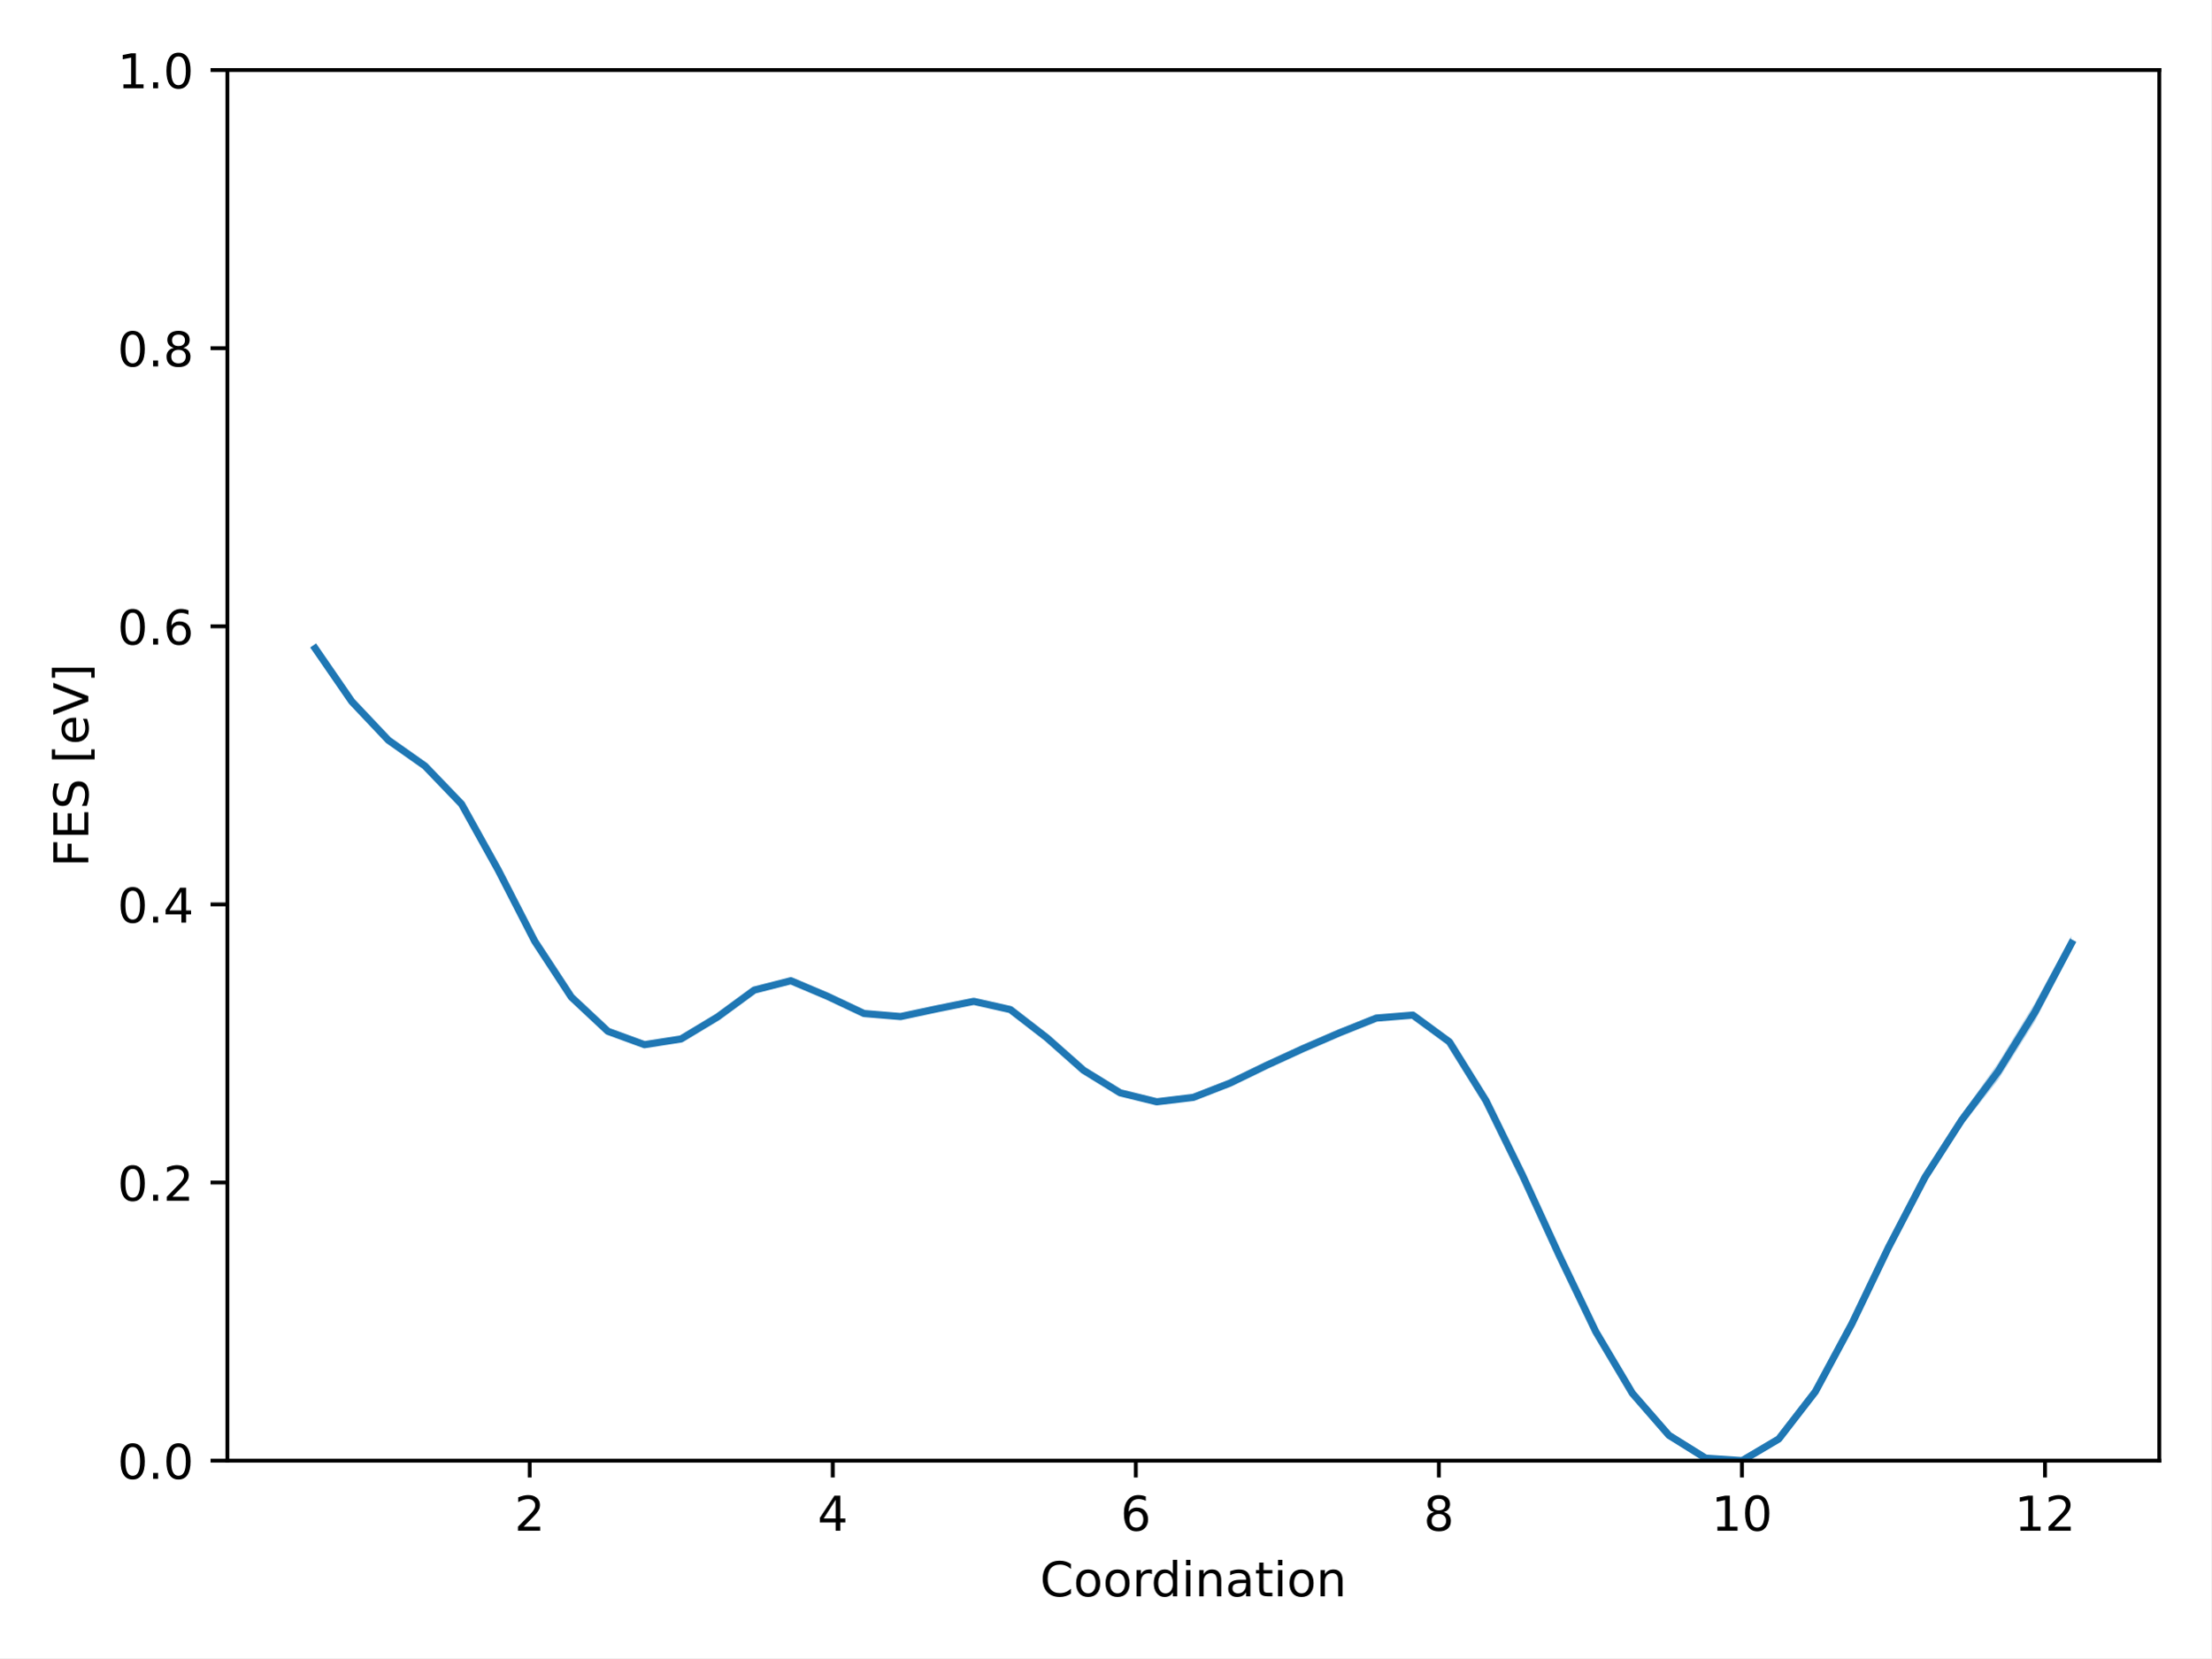
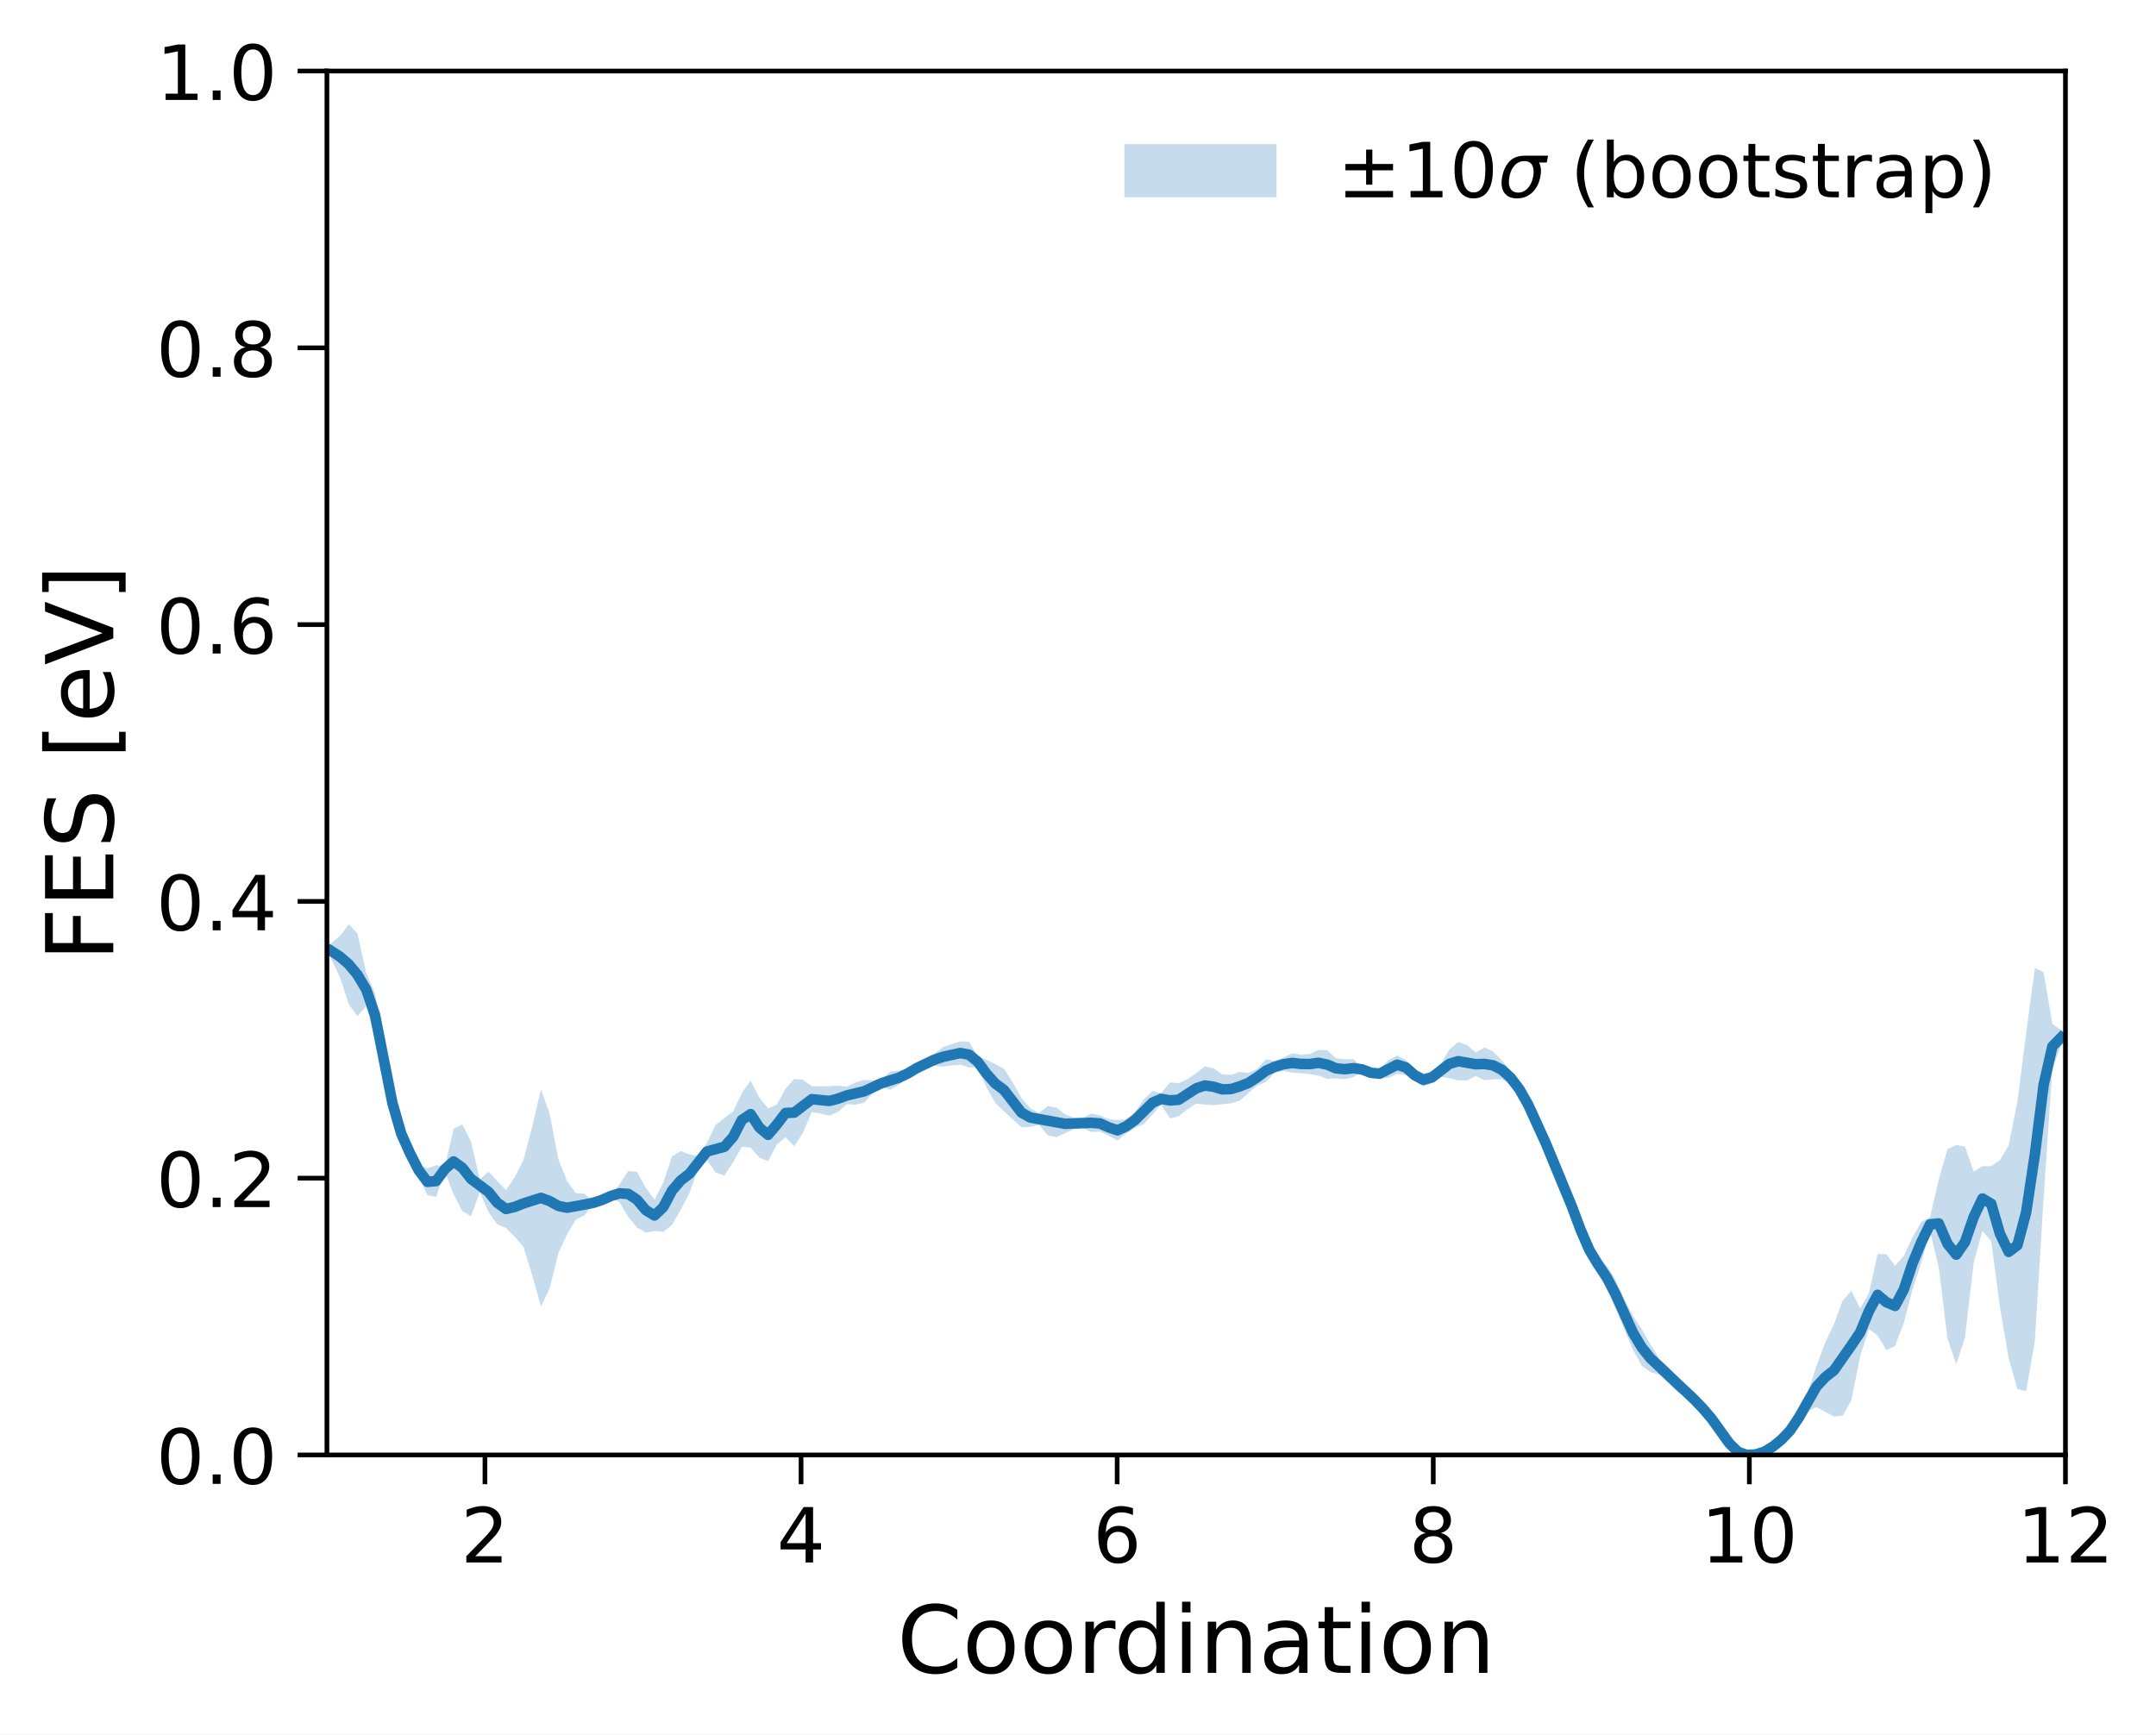
- <svg xmlns="http://www.w3.org/2000/svg" xmlns:xlink="http://www.w3.org/1999/xlink" width="460.8pt" height="345.6pt" viewBox="0 0 460.8 345.6" version="1.1">
+ <svg xmlns="http://www.w3.org/2000/svg" xmlns:xlink="http://www.w3.org/1999/xlink" width="368.4pt" height="296.4pt" viewBox="0 0 368.4 296.4" version="1.1">
  <defs>
    <style type="text/css">*{stroke-linejoin: round; stroke-linecap: butt}</style>
  </defs>
  <g id="figure_1">
    <g id="patch_1">
-       <path d="M 0 345.6  L 460.8 345.6  L 460.8 0  L 0 0  z " style="fill: #ffffff" />
+       <path d="M 0 296.4  L 368.4 296.4  L 368.4 0  L 0 0  z " style="fill: #ffffff" />
    </g>
    <g id="axes_1">
      <g id="patch_2">
-         <path d="M 47.381 304.444  L 450 304.444  L 450 14.599  L 47.381 14.599  z " style="fill: #ffffff" />
+         <path d="M 55.859 248.633  L 352.928 248.633  L 352.928 12.139  L 55.859 12.139  z " style="fill: #ffffff" />
      </g>
      <g id="FillBetweenPolyCollection_1">
-         <path d="M 65.682 134.068  L 65.682 136.22  L 73.307 147.079  L 80.933 154.886  L 88.558 160.089  L 96.184 167.913  L 103.809 181.732  L 111.434 196.638  L 119.06 208.227  L 126.685 215.399  L 134.31 218.254  L 141.936 217.045  L 149.561 212.365  L 157.186 206.709  L 164.812 204.706  L 172.437 208.009  L 180.062 211.712  L 187.688 212.311  L 195.313 210.589  L 202.938 209.018  L 210.564 210.755  L 218.189 216.746  L 225.815 223.575  L 233.44 228.199  L 241.065 229.954  L 248.691 229.034  L 256.316 226.16  L 263.941 222.504  L 271.567 218.99  L 279.192 215.675  L 286.817 212.618  L 294.443 211.924  L 302.068 217.537  L 309.693 229.804  L 317.319 245.341  L 324.944 261.964  L 332.57 277.873  L 340.195 290.69  L 347.82 299.364  L 355.446 304.014  L 363.071 304.619  L 370.696 300.165  L 378.322 290.328  L 385.947 276.237  L 393.572 260.591  L 401.198 246.244  L 408.823 234.698  L 416.448 225.059  L 424.074 212.907  L 431.699 198.166  L 431.699 195.079  L 431.699 195.079  L 424.074 209.036  L 416.448 221.491  L 408.823 232.213  L 401.198 244.448  L 393.572 259.39  L 385.947 275.547  L 378.322 289.81  L 370.696 299.69  L 363.071 304.268  L 355.446 303.841  L 347.82 298.968  L 340.195 290.129  L 332.57 277.256  L 324.944 261.323  L 317.319 244.668  L 309.693 229.058  L 302.068 216.8  L 294.443 211.238  L 286.817 211.793  L 279.192 214.836  L 271.567 218.124  L 263.941 221.615  L 256.316 225.363  L 248.691 228.432  L 241.065 229.347  L 233.44 227.352  L 225.815 222.59  L 218.189 215.906  L 210.564 210.1  L 202.938 208.41  L 195.313 209.922  L 187.688 211.454  L 180.062 210.783  L 172.437 207.29  L 164.812 204.133  L 157.186 206.022  L 149.561 211.544  L 141.936 216.059  L 134.31 217.237  L 126.685 214.508  L 119.06 207.405  L 111.434 195.702  L 103.809 180.889  L 96.184 167.267  L 88.558 159.213  L 80.933 153.669  L 73.307 145.342  L 65.682 134.068  z " clip-path="url(#p31da5c15f0)" style="fill: #1f77b4; fill-opacity: 0.3" />
+         <path d="M 56.605 161.16  L 56.605 163.879  L 58.098 167.036  L 59.591 171.615  L 61.084 173.647  L 62.577 171.932  L 64.07 177.165  L 65.562 184.141  L 67.055 190.809  L 68.548 195.532  L 70.041 198.285  L 71.534 201.025  L 73.026 204.243  L 74.519 204.565  L 76.012 200.207  L 77.505 204.069  L 78.998 206.969  L 80.49 207.832  L 81.983 203.715  L 83.476 207.138  L 84.969 209.23  L 86.462 209.843  L 87.954 211.341  L 89.447 213.088  L 90.94 217.911  L 92.433 223.255  L 93.926 220.156  L 95.419 214.084  L 96.911 210.913  L 98.404 208.404  L 99.897 207.682  L 101.39 205.701  L 102.883 205.544  L 104.375 204.53  L 105.868 205.469  L 107.361 207.973  L 108.854 209.763  L 110.347 210.632  L 111.839 210.381  L 113.332 210.512  L 114.825 209.318  L 116.318 206.742  L 117.811 203.863  L 119.303 199.717  L 120.796 198.241  L 122.289 200.391  L 123.782 200.891  L 125.275 198.581  L 126.768 195.981  L 128.26 196.107  L 129.753 197.819  L 131.246 198.41  L 132.739 195.571  L 134.232 194.362  L 135.724 195.873  L 137.217 193.549  L 138.71 190.054  L 140.203 190.287  L 141.696 190.654  L 143.188 189.984  L 144.681 188.686  L 146.174 188.777  L 147.667 188.432  L 149.16 186.829  L 150.653 185.794  L 152.145 186.218  L 153.638 185.364  L 155.131 184.113  L 156.624 182.909  L 158.117 182.036  L 159.609 182.122  L 161.102 182.264  L 162.595 182.057  L 164.088 181.942  L 165.581 182.41  L 167.073 182.409  L 168.566 185.833  L 170.059 188.458  L 171.552 189.898  L 173.045 191.278  L 174.537 192.644  L 176.03 192.571  L 177.523 192.223  L 179.016 194.005  L 180.509 194.331  L 182.002 193.641  L 183.494 192.954  L 184.987 192.74  L 186.48 193.464  L 187.973 193.364  L 189.466 194.096  L 190.958 194.899  L 192.451 193.678  L 193.944 192.752  L 195.437 192.101  L 196.93 190.457  L 198.422 188.761  L 199.915 191.132  L 201.408 190.74  L 202.901 189.555  L 204.394 188.586  L 205.886 188.754  L 207.379 188.86  L 208.872 188.692  L 210.365 188.538  L 211.858 188.088  L 213.351 186.754  L 214.843 185.518  L 216.336 184.901  L 217.829 183.285  L 219.322 183.012  L 220.815 183.296  L 222.307 183.395  L 223.8 183.553  L 225.293 183.809  L 226.786 184.362  L 228.279 184.278  L 229.771 184.422  L 231.264 184.06  L 232.757 183.103  L 234.25 183.416  L 235.743 184.263  L 237.235 184.192  L 238.728 183.518  L 240.221 183.703  L 241.714 184.606  L 243.207 185.649  L 244.7 185.084  L 246.192 184.03  L 247.685 184.238  L 249.178 184.624  L 250.671 184.632  L 252.164 183.865  L 253.656 184.612  L 255.149 184.438  L 256.642 184.415  L 258.135 185.392  L 259.628 186.358  L 261.12 189.859  L 262.613 193.992  L 264.106 197.075  L 265.599 199.733  L 267.092 203.567  L 268.584 207.106  L 270.077 210.357  L 271.57 214.287  L 273.063 217.489  L 274.556 220.292  L 276.049 223.636  L 277.541 227.156  L 279.034 230.676  L 280.527 233.392  L 282.02 234.475  L 283.513 234.914  L 285.005 236.334  L 286.498 237.769  L 287.991 238.68  L 289.484 239.844  L 290.977 241.393  L 292.469 242.853  L 293.962 245.007  L 295.455 247.688  L 296.948 248.949  L 298.441 248.66  L 299.934 248.933  L 301.426 248.444  L 302.919 248.088  L 304.412 246.786  L 305.905 244.85  L 307.398 242.615  L 308.89 241.106  L 310.383 240.478  L 311.876 241.261  L 313.369 242.069  L 314.862 241.923  L 316.354 239.242  L 317.847 231.789  L 319.34 227.125  L 320.833 228.252  L 322.326 230.731  L 323.818 230.011  L 325.311 226.076  L 326.804 220.338  L 328.297 215.741  L 329.79 210.419  L 331.283 216.606  L 332.775 228.746  L 334.268 233.143  L 335.761 228.577  L 337.254 215.699  L 338.747 210.334  L 340.239 212.104  L 341.732 223.365  L 343.225 232.142  L 344.718 237.369  L 346.211 237.742  L 347.703 229.145  L 349.196 204.661  L 350.689 182.703  L 352.182 178.605  L 352.182 176.005  L 352.182 176.005  L 350.689 174.964  L 349.196 166.131  L 347.703 165.399  L 346.211 176.608  L 344.718 188.221  L 343.225 195.713  L 341.732 198.269  L 340.239 199.282  L 338.747 199.291  L 337.254 200.205  L 335.761 195.932  L 334.268 195.662  L 332.775 196.358  L 331.283 201.537  L 329.79 208.032  L 328.297 208.801  L 326.804 211.411  L 325.311 214.623  L 323.818 216.311  L 322.326 214.344  L 320.833 214.288  L 319.34 221.015  L 317.847 223.605  L 316.354 220.566  L 314.862 222.245  L 313.369 226.279  L 311.876 229.429  L 310.383 233.437  L 308.89 238.022  L 307.398 241.787  L 305.905 244.008  L 304.412 245.241  L 302.919 246.352  L 301.426 247.767  L 299.934 248.176  L 298.441 248.599  L 296.948 247.212  L 295.455 245.522  L 293.962 244.039  L 292.469 242.025  L 290.977 239.997  L 289.484 238.426  L 287.991 236.841  L 286.498 235.106  L 285.005 233.525  L 283.513 232.116  L 282.02 229.76  L 280.527 227.118  L 279.034 224.848  L 277.541 222.024  L 276.049 218.675  L 274.556 216.324  L 273.063 214.672  L 271.57 212.901  L 270.077 209.942  L 268.584 205.188  L 267.092 201.366  L 265.599 198.054  L 264.106 193.534  L 262.613 189.894  L 261.12 187.68  L 259.628 185.919  L 258.135 182.959  L 256.642 181.232  L 255.149 179.696  L 253.656 179.011  L 252.164 179.858  L 250.671 178.561  L 249.178 178.068  L 247.685 179.329  L 246.192 181.777  L 244.7 183.115  L 243.207 183.402  L 241.714 182.849  L 240.221 181.11  L 238.728 180.362  L 237.235 181.154  L 235.743 182.687  L 234.25 183.234  L 232.757 182.396  L 231.264 181.012  L 229.771 181.002  L 228.279 180.848  L 226.786 179.499  L 225.293 179.422  L 223.8 180.106  L 222.307 180.233  L 220.815 179.982  L 219.322 180.704  L 217.829 181.319  L 216.336 181.012  L 214.843 182.637  L 213.351 183.338  L 211.858 183.183  L 210.365 183.664  L 208.872 183.623  L 207.379 182.573  L 205.886 182.231  L 204.394 183.388  L 202.901 184.413  L 201.408 185.118  L 199.915 184.959  L 198.422 186.808  L 196.93 186.417  L 195.437 187.878  L 193.944 190.03  L 192.451 191.256  L 190.958 191.419  L 189.466 191.231  L 187.973 190.607  L 186.48 190.273  L 184.987 191.034  L 183.494 190.981  L 182.002 190.453  L 180.509 189.266  L 179.016 189.018  L 177.523 190.207  L 176.03 189.364  L 174.537 187.605  L 173.045 184.965  L 171.552 182.624  L 170.059 181.847  L 168.566 181.125  L 167.073 180.493  L 165.581 178.052  L 164.088 177.963  L 162.595 178.44  L 161.102 178.937  L 159.609 180.1  L 158.117 181.508  L 156.624 182.159  L 155.131 182.742  L 153.638 182.936  L 152.145 183.088  L 150.653 184.394  L 149.16 184.665  L 147.667 184.539  L 146.174 184.968  L 144.681 185.715  L 143.188 185.515  L 141.696 185.616  L 140.203 185.625  L 138.71 185.621  L 137.217 184.534  L 135.724 184.371  L 134.232 186.029  L 132.739 188.737  L 131.246 189.439  L 129.753 187.55  L 128.26 184.676  L 126.768 186.786  L 125.275 189.96  L 123.782 191.037  L 122.289 192.235  L 120.796 195.312  L 119.303 197.52  L 117.811 197.28  L 116.318 196.693  L 114.825 197.621  L 113.332 202.072  L 111.839 205.029  L 110.347 202.967  L 108.854 200.275  L 107.361 200.073  L 105.868 202.39  L 104.375 204.242  L 102.883 204.548  L 101.39 205.386  L 99.897 203.998  L 98.404 203.885  L 96.911 201.855  L 95.419 198.085  L 93.926 190.339  L 92.433 186.147  L 90.94 192.488  L 89.447 198.215  L 87.954 201.162  L 86.462 203.359  L 84.969 201.835  L 83.476 200.216  L 81.983 201.559  L 80.49 195.093  L 78.998 192.153  L 77.505 192.888  L 76.012 199.373  L 74.519 199.1  L 73.026 199.663  L 71.534 198.916  L 70.041 195.802  L 68.548 191.85  L 67.055 186.192  L 65.562 177.438  L 64.07 169.687  L 62.577 166.257  L 61.084 159.52  L 59.591 157.96  L 58.098 159.941  L 56.605 161.16  z " clip-path="url(#p8e2d00ca66)" style="fill: #1f77b4; fill-opacity: 0.25" />
      </g>
      <g id="matplotlib.axis_1">
        <g id="xtick_1">
          <g id="line2d_1">
            <defs>
-               <path id="m19e97cad82" d="M 0 0  L 0 3.5  " style="stroke: #000000; stroke-width: 0.8" />
-             </defs>
-             <g>
-               <use xlink:href="#m19e97cad82" x="110.386" y="304.444" style="stroke: #000000; stroke-width: 0.8" />
+               <path id="me72130dfc5" d="M 0 0  L 0 5  " style="stroke: #000000; stroke-width: 0.8" />
+             </defs>
+             <g>
+               <use xlink:href="#me72130dfc5" x="82.865" y="248.633" style="stroke: #000000; stroke-width: 0.8" />
            </g>
          </g>
          <g id="text_1">
-             <g transform="translate(107.2047 319.0422) scale(0.1 -0.1)">
+             <g transform="translate(78.72973 267.0109) scale(0.13 -0.13)">
              <defs>
                <path id="DejaVuSans-32" d="M 1228 531  L 3431 531  L 3431 0  L 469 0  L 469 531  Q 828 903 1448 1529  Q 2069 2156 2228 2338  Q 2531 2678 2651 2914  Q 2772 3150 2772 3378  Q 2772 3750 2511 3984  Q 2250 4219 1831 4219  Q 1534 4219 1204 4116  Q 875 4013 500 3803  L 500 4441  Q 881 4594 1212 4672  Q 1544 4750 1819 4750  Q 2544 4750 2975 4387  Q 3406 4025 3406 3419  Q 3406 3131 3298 2873  Q 3191 2616 2906 2266  Q 2828 2175 2409 1742  Q 1991 1309 1228 531  z " transform="scale(0.015625)" />
              </defs>
              <use xlink:href="#DejaVuSans-32" />
            </g>
          </g>
        </g>
        <g id="xtick_2">
          <g id="line2d_2">
            <g>
-               <use xlink:href="#m19e97cad82" x="173.547" y="304.444" style="stroke: #000000; stroke-width: 0.8" />
+               <use xlink:href="#me72130dfc5" x="136.878" y="248.633" style="stroke: #000000; stroke-width: 0.8" />
            </g>
          </g>
          <g id="text_2">
-             <g transform="translate(170.366 319.0422) scale(0.1 -0.1)">
+             <g transform="translate(132.7423 267.0109) scale(0.13 -0.13)">
              <defs>
                <path id="DejaVuSans-34" d="M 2419 4116  L 825 1625  L 2419 1625  L 2419 4116  z M 2253 4666  L 3047 4666  L 3047 1625  L 3713 1625  L 3713 1100  L 3047 1100  L 3047 0  L 2419 0  L 2419 1100  L 313 1100  L 313 1709  L 2253 4666  z " transform="scale(0.015625)" />
              </defs>
              <use xlink:href="#DejaVuSans-34" />
            </g>
          </g>
        </g>
        <g id="xtick_3">
          <g id="line2d_3">
            <g>
-               <use xlink:href="#m19e97cad82" x="236.709" y="304.444" style="stroke: #000000; stroke-width: 0.8" />
+               <use xlink:href="#me72130dfc5" x="190.891" y="248.633" style="stroke: #000000; stroke-width: 0.8" />
            </g>
          </g>
          <g id="text_3">
-             <g transform="translate(233.5273 319.0422) scale(0.1 -0.1)">
+             <g transform="translate(186.7549 267.0109) scale(0.13 -0.13)">
              <defs>
                <path id="DejaVuSans-36" d="M 2113 2584  Q 1688 2584 1439 2293  Q 1191 2003 1191 1497  Q 1191 994 1439 701  Q 1688 409 2113 409  Q 2538 409 2786 701  Q 3034 994 3034 1497  Q 3034 2003 2786 2293  Q 2538 2584 2113 2584  z M 3366 4563  L 3366 3988  Q 3128 4100 2886 4159  Q 2644 4219 2406 4219  Q 1781 4219 1451 3797  Q 1122 3375 1075 2522  Q 1259 2794 1537 2939  Q 1816 3084 2150 3084  Q 2853 3084 3261 2657  Q 3669 2231 3669 1497  Q 3669 778 3244 343  Q 2819 -91 2113 -91  Q 1303 -91 875 529  Q 447 1150 447 2328  Q 447 3434 972 4092  Q 1497 4750 2381 4750  Q 2619 4750 2861 4703  Q 3103 4656 3366 4563  z " transform="scale(0.015625)" />
              </defs>
              <use xlink:href="#DejaVuSans-36" />
            </g>
          </g>
        </g>
        <g id="xtick_4">
          <g id="line2d_4">
            <g>
-               <use xlink:href="#m19e97cad82" x="299.87" y="304.444" style="stroke: #000000; stroke-width: 0.8" />
+               <use xlink:href="#me72130dfc5" x="244.903" y="248.633" style="stroke: #000000; stroke-width: 0.8" />
            </g>
          </g>
          <g id="text_4">
-             <g transform="translate(296.6885 319.0422) scale(0.1 -0.1)">
+             <g transform="translate(240.7675 267.0109) scale(0.13 -0.13)">
              <defs>
                <path id="DejaVuSans-38" d="M 2034 2216  Q 1584 2216 1326 1975  Q 1069 1734 1069 1313  Q 1069 891 1326 650  Q 1584 409 2034 409  Q 2484 409 2743 651  Q 3003 894 3003 1313  Q 3003 1734 2745 1975  Q 2488 2216 2034 2216  z M 1403 2484  Q 997 2584 770 2862  Q 544 3141 544 3541  Q 544 4100 942 4425  Q 1341 4750 2034 4750  Q 2731 4750 3128 4425  Q 3525 4100 3525 3541  Q 3525 3141 3298 2862  Q 3072 2584 2669 2484  Q 3125 2378 3379 2068  Q 3634 1759 3634 1313  Q 3634 634 3220 271  Q 2806 -91 2034 -91  Q 1263 -91 848 271  Q 434 634 434 1313  Q 434 1759 690 2068  Q 947 2378 1403 2484  z M 1172 3481  Q 1172 3119 1398 2916  Q 1625 2713 2034 2713  Q 2441 2713 2670 2916  Q 2900 3119 2900 3481  Q 2900 3844 2670 4047  Q 2441 4250 2034 4250  Q 1625 4250 1398 4047  Q 1172 3844 1172 3481  z " transform="scale(0.015625)" />
              </defs>
              <use xlink:href="#DejaVuSans-38" />
            </g>
          </g>
        </g>
        <g id="xtick_5">
          <g id="line2d_5">
            <g>
-               <use xlink:href="#m19e97cad82" x="363.031" y="304.444" style="stroke: #000000; stroke-width: 0.8" />
+               <use xlink:href="#me72130dfc5" x="298.916" y="248.633" style="stroke: #000000; stroke-width: 0.8" />
            </g>
          </g>
          <g id="text_5">
-             <g transform="translate(356.6686 319.0422) scale(0.1 -0.1)">
+             <g transform="translate(290.6444 267.0109) scale(0.13 -0.13)">
              <defs>
                <path id="DejaVuSans-31" d="M 794 531  L 1825 531  L 1825 4091  L 703 3866  L 703 4441  L 1819 4666  L 2450 4666  L 2450 531  L 3481 531  L 3481 0  L 794 0  L 794 531  z " transform="scale(0.015625)" />
                <path id="DejaVuSans-30" d="M 2034 4250  Q 1547 4250 1301 3770  Q 1056 3291 1056 2328  Q 1056 1369 1301 889  Q 1547 409 2034 409  Q 2525 409 2770 889  Q 3016 1369 3016 2328  Q 3016 3291 2770 3770  Q 2525 4250 2034 4250  z M 2034 4750  Q 2819 4750 3233 4129  Q 3647 3509 3647 2328  Q 3647 1150 3233 529  Q 2819 -91 2034 -91  Q 1250 -91 836 529  Q 422 1150 422 2328  Q 422 3509 836 4129  Q 1250 4750 2034 4750  z " transform="scale(0.015625)" />
              </defs>
              <use xlink:href="#DejaVuSans-31" />
              <use xlink:href="#DejaVuSans-30" transform="translate(63.62305 0)" />
            </g>
          </g>
        </g>
        <g id="xtick_6">
          <g id="line2d_6">
            <g>
-               <use xlink:href="#m19e97cad82" x="426.192" y="304.444" style="stroke: #000000; stroke-width: 0.8" />
+               <use xlink:href="#me72130dfc5" x="352.928" y="248.633" style="stroke: #000000; stroke-width: 0.8" />
            </g>
          </g>
          <g id="text_6">
-             <g transform="translate(419.8298 319.0422) scale(0.1 -0.1)">
+             <g transform="translate(344.657 267.0109) scale(0.13 -0.13)">
              <use xlink:href="#DejaVuSans-31" />
              <use xlink:href="#DejaVuSans-32" transform="translate(63.62305 0)" />
            </g>
          </g>
        </g>
        <g id="text_7">
-           <g transform="translate(216.7391 332.7203) scale(0.1 -0.1)">
+           <g transform="translate(153.2712 285.872) scale(0.16 -0.16)">
            <defs>
              <path id="DejaVuSans-43" d="M 4122 4306  L 4122 3641  Q 3803 3938 3442 4084  Q 3081 4231 2675 4231  Q 1875 4231 1450 3742  Q 1025 3253 1025 2328  Q 1025 1406 1450 917  Q 1875 428 2675 428  Q 3081 428 3442 575  Q 3803 722 4122 1019  L 4122 359  Q 3791 134 3420 21  Q 3050 -91 2638 -91  Q 1578 -91 968 557  Q 359 1206 359 2328  Q 359 3453 968 4101  Q 1578 4750 2638 4750  Q 3056 4750 3426 4639  Q 3797 4528 4122 4306  z " transform="scale(0.015625)" />
              <path id="DejaVuSans-6f" d="M 1959 3097  Q 1497 3097 1228 2736  Q 959 2375 959 1747  Q 959 1119 1226 758  Q 1494 397 1959 397  Q 2419 397 2687 759  Q 2956 1122 2956 1747  Q 2956 2369 2687 2733  Q 2419 3097 1959 3097  z M 1959 3584  Q 2709 3584 3137 3096  Q 3566 2609 3566 1747  Q 3566 888 3137 398  Q 2709 -91 1959 -91  Q 1206 -91 779 398  Q 353 888 353 1747  Q 353 2609 779 3096  Q 1206 3584 1959 3584  z " transform="scale(0.015625)" />
              <path id="DejaVuSans-72" d="M 2631 2963  Q 2534 3019 2420 3045  Q 2306 3072 2169 3072  Q 1681 3072 1420 2755  Q 1159 2438 1159 1844  L 1159 0  L 581 0  L 581 3500  L 1159 3500  L 1159 2956  Q 1341 3275 1631 3429  Q 1922 3584 2338 3584  Q 2397 3584 2469 3576  Q 2541 3569 2628 3553  L 2631 2963  z " transform="scale(0.015625)" />
              <path id="DejaVuSans-64" d="M 2906 2969  L 2906 4863  L 3481 4863  L 3481 0  L 2906 0  L 2906 525  Q 2725 213 2448 61  Q 2172 -91 1784 -91  Q 1150 -91 751 415  Q 353 922 353 1747  Q 353 2572 751 3078  Q 1150 3584 1784 3584  Q 2172 3584 2448 3432  Q 2725 3281 2906 2969  z M 947 1747  Q 947 1113 1208 752  Q 1469 391 1925 391  Q 2381 391 2643 752  Q 2906 1113 2906 1747  Q 2906 2381 2643 2742  Q 2381 3103 1925 3103  Q 1469 3103 1208 2742  Q 947 2381 947 1747  z " transform="scale(0.015625)" />
              <path id="DejaVuSans-69" d="M 603 3500  L 1178 3500  L 1178 0  L 603 0  L 603 3500  z M 603 4863  L 1178 4863  L 1178 4134  L 603 4134  L 603 4863  z " transform="scale(0.015625)" />
              <path id="DejaVuSans-6e" d="M 3513 2113  L 3513 0  L 2938 0  L 2938 2094  Q 2938 2591 2744 2837  Q 2550 3084 2163 3084  Q 1697 3084 1428 2787  Q 1159 2491 1159 1978  L 1159 0  L 581 0  L 581 3500  L 1159 3500  L 1159 2956  Q 1366 3272 1645 3428  Q 1925 3584 2291 3584  Q 2894 3584 3203 3211  Q 3513 2838 3513 2113  z " transform="scale(0.015625)" />
              <path id="DejaVuSans-61" d="M 2194 1759  Q 1497 1759 1228 1600  Q 959 1441 959 1056  Q 959 750 1161 570  Q 1363 391 1709 391  Q 2188 391 2477 730  Q 2766 1069 2766 1631  L 2766 1759  L 2194 1759  z M 3341 1997  L 3341 0  L 2766 0  L 2766 531  Q 2569 213 2275 61  Q 1981 -91 1556 -91  Q 1019 -91 701 211  Q 384 513 384 1019  Q 384 1609 779 1909  Q 1175 2209 1959 2209  L 2766 2209  L 2766 2266  Q 2766 2663 2505 2880  Q 2244 3097 1772 3097  Q 1472 3097 1187 3025  Q 903 2953 641 2809  L 641 3341  Q 956 3463 1253 3523  Q 1550 3584 1831 3584  Q 2591 3584 2966 3190  Q 3341 2797 3341 1997  z " transform="scale(0.015625)" />
              <path id="DejaVuSans-74" d="M 1172 4494  L 1172 3500  L 2356 3500  L 2356 3053  L 1172 3053  L 1172 1153  Q 1172 725 1289 603  Q 1406 481 1766 481  L 2356 481  L 2356 0  L 1766 0  Q 1100 0 847 248  Q 594 497 594 1153  L 594 3053  L 172 3053  L 172 3500  L 594 3500  L 594 4494  L 1172 4494  z " transform="scale(0.015625)" />
            </defs>
            <use xlink:href="#DejaVuSans-43" />
            <use xlink:href="#DejaVuSans-6f" transform="translate(69.82422 0)" />
            <use xlink:href="#DejaVuSans-6f" transform="translate(131.0059 0)" />
            <use xlink:href="#DejaVuSans-72" transform="translate(192.1875 0)" />
            <use xlink:href="#DejaVuSans-64" transform="translate(231.5508 0)" />
            <use xlink:href="#DejaVuSans-69" transform="translate(295.0273 0)" />
            <use xlink:href="#DejaVuSans-6e" transform="translate(322.8105 0)" />
            <use xlink:href="#DejaVuSans-61" transform="translate(386.1895 0)" />
            <use xlink:href="#DejaVuSans-74" transform="translate(447.4688 0)" />
            <use xlink:href="#DejaVuSans-69" transform="translate(486.6777 0)" />
            <use xlink:href="#DejaVuSans-6f" transform="translate(514.4609 0)" />
            <use xlink:href="#DejaVuSans-6e" transform="translate(575.6426 0)" />
          </g>
        </g>
      </g>
      <g id="matplotlib.axis_2">
        <g id="ytick_1">
          <g id="line2d_7">
            <defs>
-               <path id="mfcee88372b" d="M 0 0  L -3.5 0  " style="stroke: #000000; stroke-width: 0.8" />
-             </defs>
-             <g>
-               <use xlink:href="#mfcee88372b" x="47.381" y="304.444" style="stroke: #000000; stroke-width: 0.8" />
+               <path id="mac16cd89f6" d="M 0 0  L -5 0  " style="stroke: #000000; stroke-width: 0.8" />
+             </defs>
+             <g>
+               <use xlink:href="#mac16cd89f6" x="55.859" y="248.633" style="stroke: #000000; stroke-width: 0.8" />
            </g>
          </g>
          <g id="text_8">
-             <g transform="translate(24.47812 308.243) scale(0.1 -0.1)">
+             <g transform="translate(26.685 253.5719) scale(0.13 -0.13)">
              <defs>
                <path id="DejaVuSans-2e" d="M 684 794  L 1344 794  L 1344 0  L 684 0  L 684 794  z " transform="scale(0.015625)" />
              </defs>
              <use xlink:href="#DejaVuSans-30" />
              <use xlink:href="#DejaVuSans-2e" transform="translate(63.62305 0)" />
              <use xlink:href="#DejaVuSans-30" transform="translate(95.41016 0)" />
            </g>
          </g>
        </g>
        <g id="ytick_2">
          <g id="line2d_8">
            <g>
-               <use xlink:href="#mfcee88372b" x="47.381" y="246.475" style="stroke: #000000; stroke-width: 0.8" />
+               <use xlink:href="#mac16cd89f6" x="55.859" y="201.334" style="stroke: #000000; stroke-width: 0.8" />
            </g>
          </g>
          <g id="text_9">
-             <g transform="translate(24.47812 250.2741) scale(0.1 -0.1)">
+             <g transform="translate(26.685 206.2731) scale(0.13 -0.13)">
              <use xlink:href="#DejaVuSans-30" />
              <use xlink:href="#DejaVuSans-2e" transform="translate(63.62305 0)" />
              <use xlink:href="#DejaVuSans-32" transform="translate(95.41016 0)" />
            </g>
          </g>
        </g>
        <g id="ytick_3">
          <g id="line2d_9">
            <g>
-               <use xlink:href="#mfcee88372b" x="47.381" y="188.506" style="stroke: #000000; stroke-width: 0.8" />
+               <use xlink:href="#mac16cd89f6" x="55.859" y="154.035" style="stroke: #000000; stroke-width: 0.8" />
            </g>
          </g>
          <g id="text_10">
-             <g transform="translate(24.47812 192.3052) scale(0.1 -0.1)">
+             <g transform="translate(26.685 158.9744) scale(0.13 -0.13)">
              <use xlink:href="#DejaVuSans-30" />
              <use xlink:href="#DejaVuSans-2e" transform="translate(63.62305 0)" />
              <use xlink:href="#DejaVuSans-34" transform="translate(95.41016 0)" />
            </g>
          </g>
        </g>
        <g id="ytick_4">
          <g id="line2d_10">
            <g>
-               <use xlink:href="#mfcee88372b" x="47.381" y="130.537" style="stroke: #000000; stroke-width: 0.8" />
+               <use xlink:href="#mac16cd89f6" x="55.859" y="106.737" style="stroke: #000000; stroke-width: 0.8" />
            </g>
          </g>
          <g id="text_11">
-             <g transform="translate(24.47812 134.3363) scale(0.1 -0.1)">
+             <g transform="translate(26.685 111.6756) scale(0.13 -0.13)">
              <use xlink:href="#DejaVuSans-30" />
              <use xlink:href="#DejaVuSans-2e" transform="translate(63.62305 0)" />
              <use xlink:href="#DejaVuSans-36" transform="translate(95.41016 0)" />
            </g>
          </g>
        </g>
        <g id="ytick_5">
          <g id="line2d_11">
            <g>
-               <use xlink:href="#mfcee88372b" x="47.381" y="72.568" style="stroke: #000000; stroke-width: 0.8" />
+               <use xlink:href="#mac16cd89f6" x="55.859" y="59.438" style="stroke: #000000; stroke-width: 0.8" />
            </g>
          </g>
          <g id="text_12">
-             <g transform="translate(24.47812 76.36734) scale(0.1 -0.1)">
+             <g transform="translate(26.685 64.37676) scale(0.13 -0.13)">
              <use xlink:href="#DejaVuSans-30" />
              <use xlink:href="#DejaVuSans-2e" transform="translate(63.62305 0)" />
              <use xlink:href="#DejaVuSans-38" transform="translate(95.41016 0)" />
            </g>
          </g>
        </g>
        <g id="ytick_6">
          <g id="line2d_12">
            <g>
-               <use xlink:href="#mfcee88372b" x="47.381" y="14.599" style="stroke: #000000; stroke-width: 0.8" />
+               <use xlink:href="#mac16cd89f6" x="55.859" y="12.139" style="stroke: #000000; stroke-width: 0.8" />
            </g>
          </g>
          <g id="text_13">
-             <g transform="translate(24.47812 18.39844) scale(0.1 -0.1)">
+             <g transform="translate(26.685 17.07797) scale(0.13 -0.13)">
              <use xlink:href="#DejaVuSans-31" />
              <use xlink:href="#DejaVuSans-2e" transform="translate(63.62305 0)" />
              <use xlink:href="#DejaVuSans-30" transform="translate(95.41016 0)" />
            </g>
          </g>
        </g>
        <g id="text_14">
-           <g transform="translate(18.39844 180.7184) rotate(-90) scale(0.1 -0.1)">
+           <g transform="translate(19.3575 164.301) rotate(-90) scale(0.16 -0.16)">
            <defs>
              <path id="DejaVuSans-46" d="M 628 4666  L 3309 4666  L 3309 4134  L 1259 4134  L 1259 2759  L 3109 2759  L 3109 2228  L 1259 2228  L 1259 0  L 628 0  L 628 4666  z " transform="scale(0.015625)" />
              <path id="DejaVuSans-45" d="M 628 4666  L 3578 4666  L 3578 4134  L 1259 4134  L 1259 2753  L 3481 2753  L 3481 2222  L 1259 2222  L 1259 531  L 3634 531  L 3634 0  L 628 0  L 628 4666  z " transform="scale(0.015625)" />
              <path id="DejaVuSans-53" d="M 3425 4513  L 3425 3897  Q 3066 4069 2747 4153  Q 2428 4238 2131 4238  Q 1616 4238 1336 4038  Q 1056 3838 1056 3469  Q 1056 3159 1242 3001  Q 1428 2844 1947 2747  L 2328 2669  Q 3034 2534 3370 2195  Q 3706 1856 3706 1288  Q 3706 609 3251 259  Q 2797 -91 1919 -91  Q 1588 -91 1214 -16  Q 841 59 441 206  L 441 856  Q 825 641 1194 531  Q 1563 422 1919 422  Q 2459 422 2753 634  Q 3047 847 3047 1241  Q 3047 1584 2836 1778  Q 2625 1972 2144 2069  L 1759 2144  Q 1053 2284 737 2584  Q 422 2884 422 3419  Q 422 4038 858 4394  Q 1294 4750 2059 4750  Q 2388 4750 2728 4690  Q 3069 4631 3425 4513  z " transform="scale(0.015625)" />
              <path id="DejaVuSans-20" transform="scale(0.015625)" />
              <path id="DejaVuSans-5b" d="M 550 4863  L 1875 4863  L 1875 4416  L 1125 4416  L 1125 -397  L 1875 -397  L 1875 -844  L 550 -844  L 550 4863  z " transform="scale(0.015625)" />
              <path id="DejaVuSans-65" d="M 3597 1894  L 3597 1613  L 953 1613  Q 991 1019 1311 708  Q 1631 397 2203 397  Q 2534 397 2845 478  Q 3156 559 3463 722  L 3463 178  Q 3153 47 2828 -22  Q 2503 -91 2169 -91  Q 1331 -91 842 396  Q 353 884 353 1716  Q 353 2575 817 3079  Q 1281 3584 2069 3584  Q 2775 3584 3186 3129  Q 3597 2675 3597 1894  z M 3022 2063  Q 3016 2534 2758 2815  Q 2500 3097 2075 3097  Q 1594 3097 1305 2825  Q 1016 2553 972 2059  L 3022 2063  z " transform="scale(0.015625)" />
              <path id="DejaVuSans-56" d="M 1831 0  L 50 4666  L 709 4666  L 2188 738  L 3669 4666  L 4325 4666  L 2547 0  L 1831 0  z " transform="scale(0.015625)" />
              <path id="DejaVuSans-5d" d="M 1947 4863  L 1947 -844  L 622 -844  L 622 -397  L 1369 -397  L 1369 4416  L 622 4416  L 622 4863  L 1947 4863  z " transform="scale(0.015625)" />
            </defs>
            <use xlink:href="#DejaVuSans-46" />
            <use xlink:href="#DejaVuSans-45" transform="translate(57.51953 0)" />
            <use xlink:href="#DejaVuSans-53" transform="translate(120.7031 0)" />
            <use xlink:href="#DejaVuSans-20" transform="translate(184.1797 0)" />
            <use xlink:href="#DejaVuSans-5b" transform="translate(215.9668 0)" />
            <use xlink:href="#DejaVuSans-65" transform="translate(254.9805 0)" />
            <use xlink:href="#DejaVuSans-56" transform="translate(316.5039 0)" />
            <use xlink:href="#DejaVuSans-5d" transform="translate(384.9121 0)" />
          </g>
        </g>
      </g>
      <g id="line2d_13">
-         <path d="M 65.682 135.144  L 73.307 146.21  L 80.933 154.277  L 88.558 159.651  L 96.184 167.59  L 103.809 181.31  L 111.434 196.17  L 119.06 207.816  L 126.685 214.953  L 134.31 217.746  L 141.936 216.552  L 149.561 211.955  L 157.186 206.365  L 164.812 204.419  L 172.437 207.65  L 180.062 211.248  L 187.688 211.883  L 195.313 210.256  L 202.938 208.714  L 210.564 210.428  L 218.189 216.326  L 225.815 223.083  L 233.44 227.776  L 241.065 229.65  L 248.691 228.733  L 256.316 225.762  L 263.941 222.059  L 271.567 218.557  L 279.192 215.256  L 286.817 212.205  L 294.443 211.581  L 302.068 217.168  L 309.693 229.431  L 317.319 245.005  L 324.944 261.643  L 332.57 277.564  L 340.195 290.409  L 347.82 299.166  L 355.446 303.927  L 363.071 304.444  L 370.696 299.928  L 378.322 290.069  L 385.947 275.892  L 393.572 259.991  L 401.198 245.346  L 408.823 233.456  L 416.448 223.275  L 424.074 210.971  L 431.699 196.623  " clip-path="url(#p31da5c15f0)" style="fill: none; stroke: #1f77b4; stroke-width: 1.5; stroke-linecap: square" />
+         <path d="M 56.605 162.52  L 58.098 163.488  L 59.591 164.787  L 61.084 166.584  L 62.577 169.095  L 64.07 173.426  L 67.055 188.5  L 68.548 193.691  L 70.041 197.043  L 71.534 199.97  L 73.026 201.953  L 74.519 201.833  L 76.012 199.79  L 77.505 198.479  L 78.998 199.561  L 80.49 201.462  L 83.476 203.677  L 84.969 205.532  L 86.462 206.601  L 87.954 206.251  L 89.447 205.652  L 92.433 204.701  L 93.926 205.248  L 95.419 206.085  L 96.911 206.384  L 99.897 205.84  L 101.39 205.543  L 102.883 205.046  L 104.375 204.386  L 105.868 203.93  L 107.361 204.023  L 108.854 205.019  L 110.347 206.8  L 111.839 207.705  L 113.332 206.292  L 114.825 203.469  L 116.318 201.718  L 117.811 200.572  L 120.796 196.777  L 123.782 195.964  L 125.275 194.27  L 126.768 191.383  L 128.26 190.392  L 129.753 192.685  L 131.246 193.924  L 132.739 192.154  L 134.232 190.196  L 135.724 190.122  L 138.71 187.837  L 141.696 188.135  L 143.188 187.749  L 144.681 187.201  L 147.667 186.485  L 150.653 185.094  L 153.638 184.15  L 155.131 183.428  L 156.624 182.534  L 159.609 181.111  L 161.102 180.6  L 164.088 179.953  L 165.581 180.231  L 167.073 181.451  L 168.566 183.479  L 170.059 185.153  L 171.552 186.261  L 174.537 190.125  L 176.03 190.967  L 182.002 192.047  L 186.48 191.869  L 187.973 191.986  L 189.466 192.663  L 190.958 193.159  L 192.451 192.467  L 193.944 191.391  L 196.93 188.437  L 198.422 187.785  L 199.915 188.046  L 201.408 187.929  L 204.394 185.987  L 205.886 185.493  L 207.379 185.717  L 208.872 186.158  L 210.365 186.101  L 211.858 185.636  L 213.351 185.046  L 214.843 184.077  L 216.336 182.956  L 217.829 182.302  L 219.322 181.858  L 220.815 181.639  L 222.307 181.814  L 223.8 181.83  L 225.293 181.616  L 226.786 181.931  L 228.279 182.563  L 229.771 182.712  L 231.264 182.536  L 232.757 182.75  L 234.25 183.325  L 235.743 183.475  L 238.728 181.94  L 240.221 182.407  L 241.714 183.727  L 243.207 184.526  L 244.7 184.1  L 247.685 181.784  L 249.178 181.346  L 252.164 181.862  L 253.656 181.812  L 255.149 182.067  L 256.642 182.824  L 258.135 184.176  L 259.628 186.138  L 261.12 188.77  L 264.106 195.304  L 268.584 206.147  L 270.077 210.149  L 271.57 213.594  L 273.063 216.08  L 274.556 218.308  L 276.049 221.155  L 279.034 227.762  L 280.527 230.255  L 282.02 232.117  L 289.484 239.135  L 290.977 240.695  L 292.469 242.439  L 295.455 246.605  L 296.948 248.081  L 298.441 248.629  L 299.934 248.555  L 301.426 248.106  L 302.919 247.22  L 304.412 246.013  L 305.905 244.429  L 307.398 242.201  L 310.383 236.957  L 311.876 235.345  L 313.369 234.174  L 316.354 229.904  L 317.847 227.697  L 319.34 224.07  L 320.833 221.27  L 322.326 222.537  L 323.818 223.161  L 325.311 220.35  L 326.804 215.874  L 328.297 212.271  L 329.79 209.226  L 331.283 209.072  L 332.775 212.552  L 334.268 214.402  L 335.761 212.254  L 337.254 207.952  L 338.747 204.812  L 340.239 205.693  L 341.732 210.817  L 343.225 213.928  L 344.718 212.795  L 346.211 207.175  L 347.703 197.272  L 349.196 185.396  L 350.689 178.833  L 352.182 177.305  L 352.182 177.305  " clip-path="url(#p8e2d00ca66)" style="fill: none; stroke: #1f77b4; stroke-width: 1.8; stroke-linecap: square" />
      </g>
      <g id="patch_3">
-         <path d="M 47.381 304.444  L 47.381 14.599  " style="fill: none; stroke: #000000; stroke-width: 0.8; stroke-linejoin: miter; stroke-linecap: square" />
+         <path d="M 55.859 248.633  L 55.859 12.139  " style="fill: none; stroke: #000000; stroke-width: 0.8; stroke-linejoin: miter; stroke-linecap: square" />
      </g>
      <g id="patch_4">
-         <path d="M 450 304.444  L 450 14.599  " style="fill: none; stroke: #000000; stroke-width: 0.8; stroke-linejoin: miter; stroke-linecap: square" />
+         <path d="M 352.928 248.633  L 352.928 12.139  " style="fill: none; stroke: #000000; stroke-width: 0.8; stroke-linejoin: miter; stroke-linecap: square" />
      </g>
      <g id="patch_5">
-         <path d="M 47.381 304.444  L 450 304.444  " style="fill: none; stroke: #000000; stroke-width: 0.8; stroke-linejoin: miter; stroke-linecap: square" />
+         <path d="M 55.859 248.633  L 352.928 248.633  " style="fill: none; stroke: #000000; stroke-width: 0.8; stroke-linejoin: miter; stroke-linecap: square" />
      </g>
      <g id="patch_6">
-         <path d="M 47.381 14.599  L 450 14.599  " style="fill: none; stroke: #000000; stroke-width: 0.8; stroke-linejoin: miter; stroke-linecap: square" />
+         <path d="M 55.859 12.139  L 352.928 12.139  " style="fill: none; stroke: #000000; stroke-width: 0.8; stroke-linejoin: miter; stroke-linecap: square" />
+       </g>
+       <g id="legend_1">
+         <g id="patch_7">
+           <path d="M 192.118 33.719  L 218.118 33.719  L 218.118 24.619  L 192.118 24.619  z " style="fill: #1f77b4; fill-opacity: 0.25" />
+         </g>
+         <g id="text_15">
+           <g transform="translate(228.5183 33.71898) scale(0.13 -0.13)">
+             <defs>
+               <path id="DejaVuSans-b1" d="M 2944 4013  L 2944 2803  L 4684 2803  L 4684 2272  L 2944 2272  L 2944 1063  L 2419 1063  L 2419 2272  L 678 2272  L 678 2803  L 2419 2803  L 2419 4013  L 2944 4013  z M 678 531  L 4684 531  L 4684 0  L 678 0  L 678 531  z " transform="scale(0.015625)" />
+               <path id="DejaVuSans-Oblique-3c3" d="M 2219 3044  Q 1744 3044 1422 2700  Q 1081 2341 969 1747  Q 844 1119 1044 756  Q 1241 397 1706 397  Q 2166 397 2503 759  Q 2844 1122 2966 1747  Q 3075 2319 2881 2700  Q 2700 3044 2219 3044  z M 2309 3503  L 4219 3500  L 4106 2925  L 3463 2925  Q 3706 2438 3575 1747  Q 3406 888 2884 400  Q 2359 -91 1609 -91  Q 856 -91 525 400  Q 194 888 363 1747  Q 528 2609 1050 3097  Q 1484 3503 2309 3503  z " transform="scale(0.015625)" />
+               <path id="DejaVuSans-28" d="M 1984 4856  Q 1566 4138 1362 3434  Q 1159 2731 1159 2009  Q 1159 1288 1364 580  Q 1569 -128 1984 -844  L 1484 -844  Q 1016 -109 783 600  Q 550 1309 550 2009  Q 550 2706 781 3412  Q 1013 4119 1484 4856  L 1984 4856  z " transform="scale(0.015625)" />
+               <path id="DejaVuSans-62" d="M 3116 1747  Q 3116 2381 2855 2742  Q 2594 3103 2138 3103  Q 1681 3103 1420 2742  Q 1159 2381 1159 1747  Q 1159 1113 1420 752  Q 1681 391 2138 391  Q 2594 391 2855 752  Q 3116 1113 3116 1747  z M 1159 2969  Q 1341 3281 1617 3432  Q 1894 3584 2278 3584  Q 2916 3584 3314 3078  Q 3713 2572 3713 1747  Q 3713 922 3314 415  Q 2916 -91 2278 -91  Q 1894 -91 1617 61  Q 1341 213 1159 525  L 1159 0  L 581 0  L 581 4863  L 1159 4863  L 1159 2969  z " transform="scale(0.015625)" />
+               <path id="DejaVuSans-73" d="M 2834 3397  L 2834 2853  Q 2591 2978 2328 3040  Q 2066 3103 1784 3103  Q 1356 3103 1142 2972  Q 928 2841 928 2578  Q 928 2378 1081 2264  Q 1234 2150 1697 2047  L 1894 2003  Q 2506 1872 2764 1633  Q 3022 1394 3022 966  Q 3022 478 2636 193  Q 2250 -91 1575 -91  Q 1294 -91 989 -36  Q 684 19 347 128  L 347 722  Q 666 556 975 473  Q 1284 391 1588 391  Q 1994 391 2212 530  Q 2431 669 2431 922  Q 2431 1156 2273 1281  Q 2116 1406 1581 1522  L 1381 1569  Q 847 1681 609 1914  Q 372 2147 372 2553  Q 372 3047 722 3315  Q 1072 3584 1716 3584  Q 2034 3584 2315 3537  Q 2597 3491 2834 3397  z " transform="scale(0.015625)" />
+               <path id="DejaVuSans-70" d="M 1159 525  L 1159 -1331  L 581 -1331  L 581 3500  L 1159 3500  L 1159 2969  Q 1341 3281 1617 3432  Q 1894 3584 2278 3584  Q 2916 3584 3314 3078  Q 3713 2572 3713 1747  Q 3713 922 3314 415  Q 2916 -91 2278 -91  Q 1894 -91 1617 61  Q 1341 213 1159 525  z M 3116 1747  Q 3116 2381 2855 2742  Q 2594 3103 2138 3103  Q 1681 3103 1420 2742  Q 1159 2381 1159 1747  Q 1159 1113 1420 752  Q 1681 391 2138 391  Q 2594 391 2855 752  Q 3116 1113 3116 1747  z " transform="scale(0.015625)" />
+               <path id="DejaVuSans-29" d="M 513 4856  L 1013 4856  Q 1481 4119 1714 3412  Q 1947 2706 1947 2009  Q 1947 1309 1714 600  Q 1481 -109 1013 -844  L 513 -844  Q 928 -128 1133 580  Q 1338 1288 1338 2009  Q 1338 2731 1133 3434  Q 928 4138 513 4856  z " transform="scale(0.015625)" />
+             </defs>
+             <use xlink:href="#DejaVuSans-b1" transform="translate(0 0.015625)" />
+             <use xlink:href="#DejaVuSans-31" transform="translate(83.78906 0.015625)" />
+             <use xlink:href="#DejaVuSans-30" transform="translate(147.4121 0.015625)" />
+             <use xlink:href="#DejaVuSans-Oblique-3c3" transform="translate(211.0352 0.015625)" />
+             <use xlink:href="#DejaVuSans-20" transform="translate(274.4141 0.015625)" />
+             <use xlink:href="#DejaVuSans-28" transform="translate(306.2012 0.015625)" />
+             <use xlink:href="#DejaVuSans-62" transform="translate(345.2148 0.015625)" />
+             <use xlink:href="#DejaVuSans-6f" transform="translate(408.6914 0.015625)" />
+             <use xlink:href="#DejaVuSans-6f" transform="translate(469.873 0.015625)" />
+             <use xlink:href="#DejaVuSans-74" transform="translate(531.0547 0.015625)" />
+             <use xlink:href="#DejaVuSans-73" transform="translate(570.2637 0.015625)" />
+             <use xlink:href="#DejaVuSans-74" transform="translate(622.3633 0.015625)" />
+             <use xlink:href="#DejaVuSans-72" transform="translate(661.5723 0.015625)" />
+             <use xlink:href="#DejaVuSans-61" transform="translate(702.6855 0.015625)" />
+             <use xlink:href="#DejaVuSans-70" transform="translate(763.9648 0.015625)" />
+             <use xlink:href="#DejaVuSans-29" transform="translate(827.4414 0.015625)" />
+           </g>
+         </g>
      </g>
    </g>
  </g>
  <defs>
-     <clipPath id="p31da5c15f0">
-       <rect x="47.381" y="14.599" width="402.619" height="289.845" />
+     <clipPath id="p8e2d00ca66">
+       <rect x="55.859" y="12.139" width="297.069" height="236.494" />
    </clipPath>
  </defs>
</svg>
